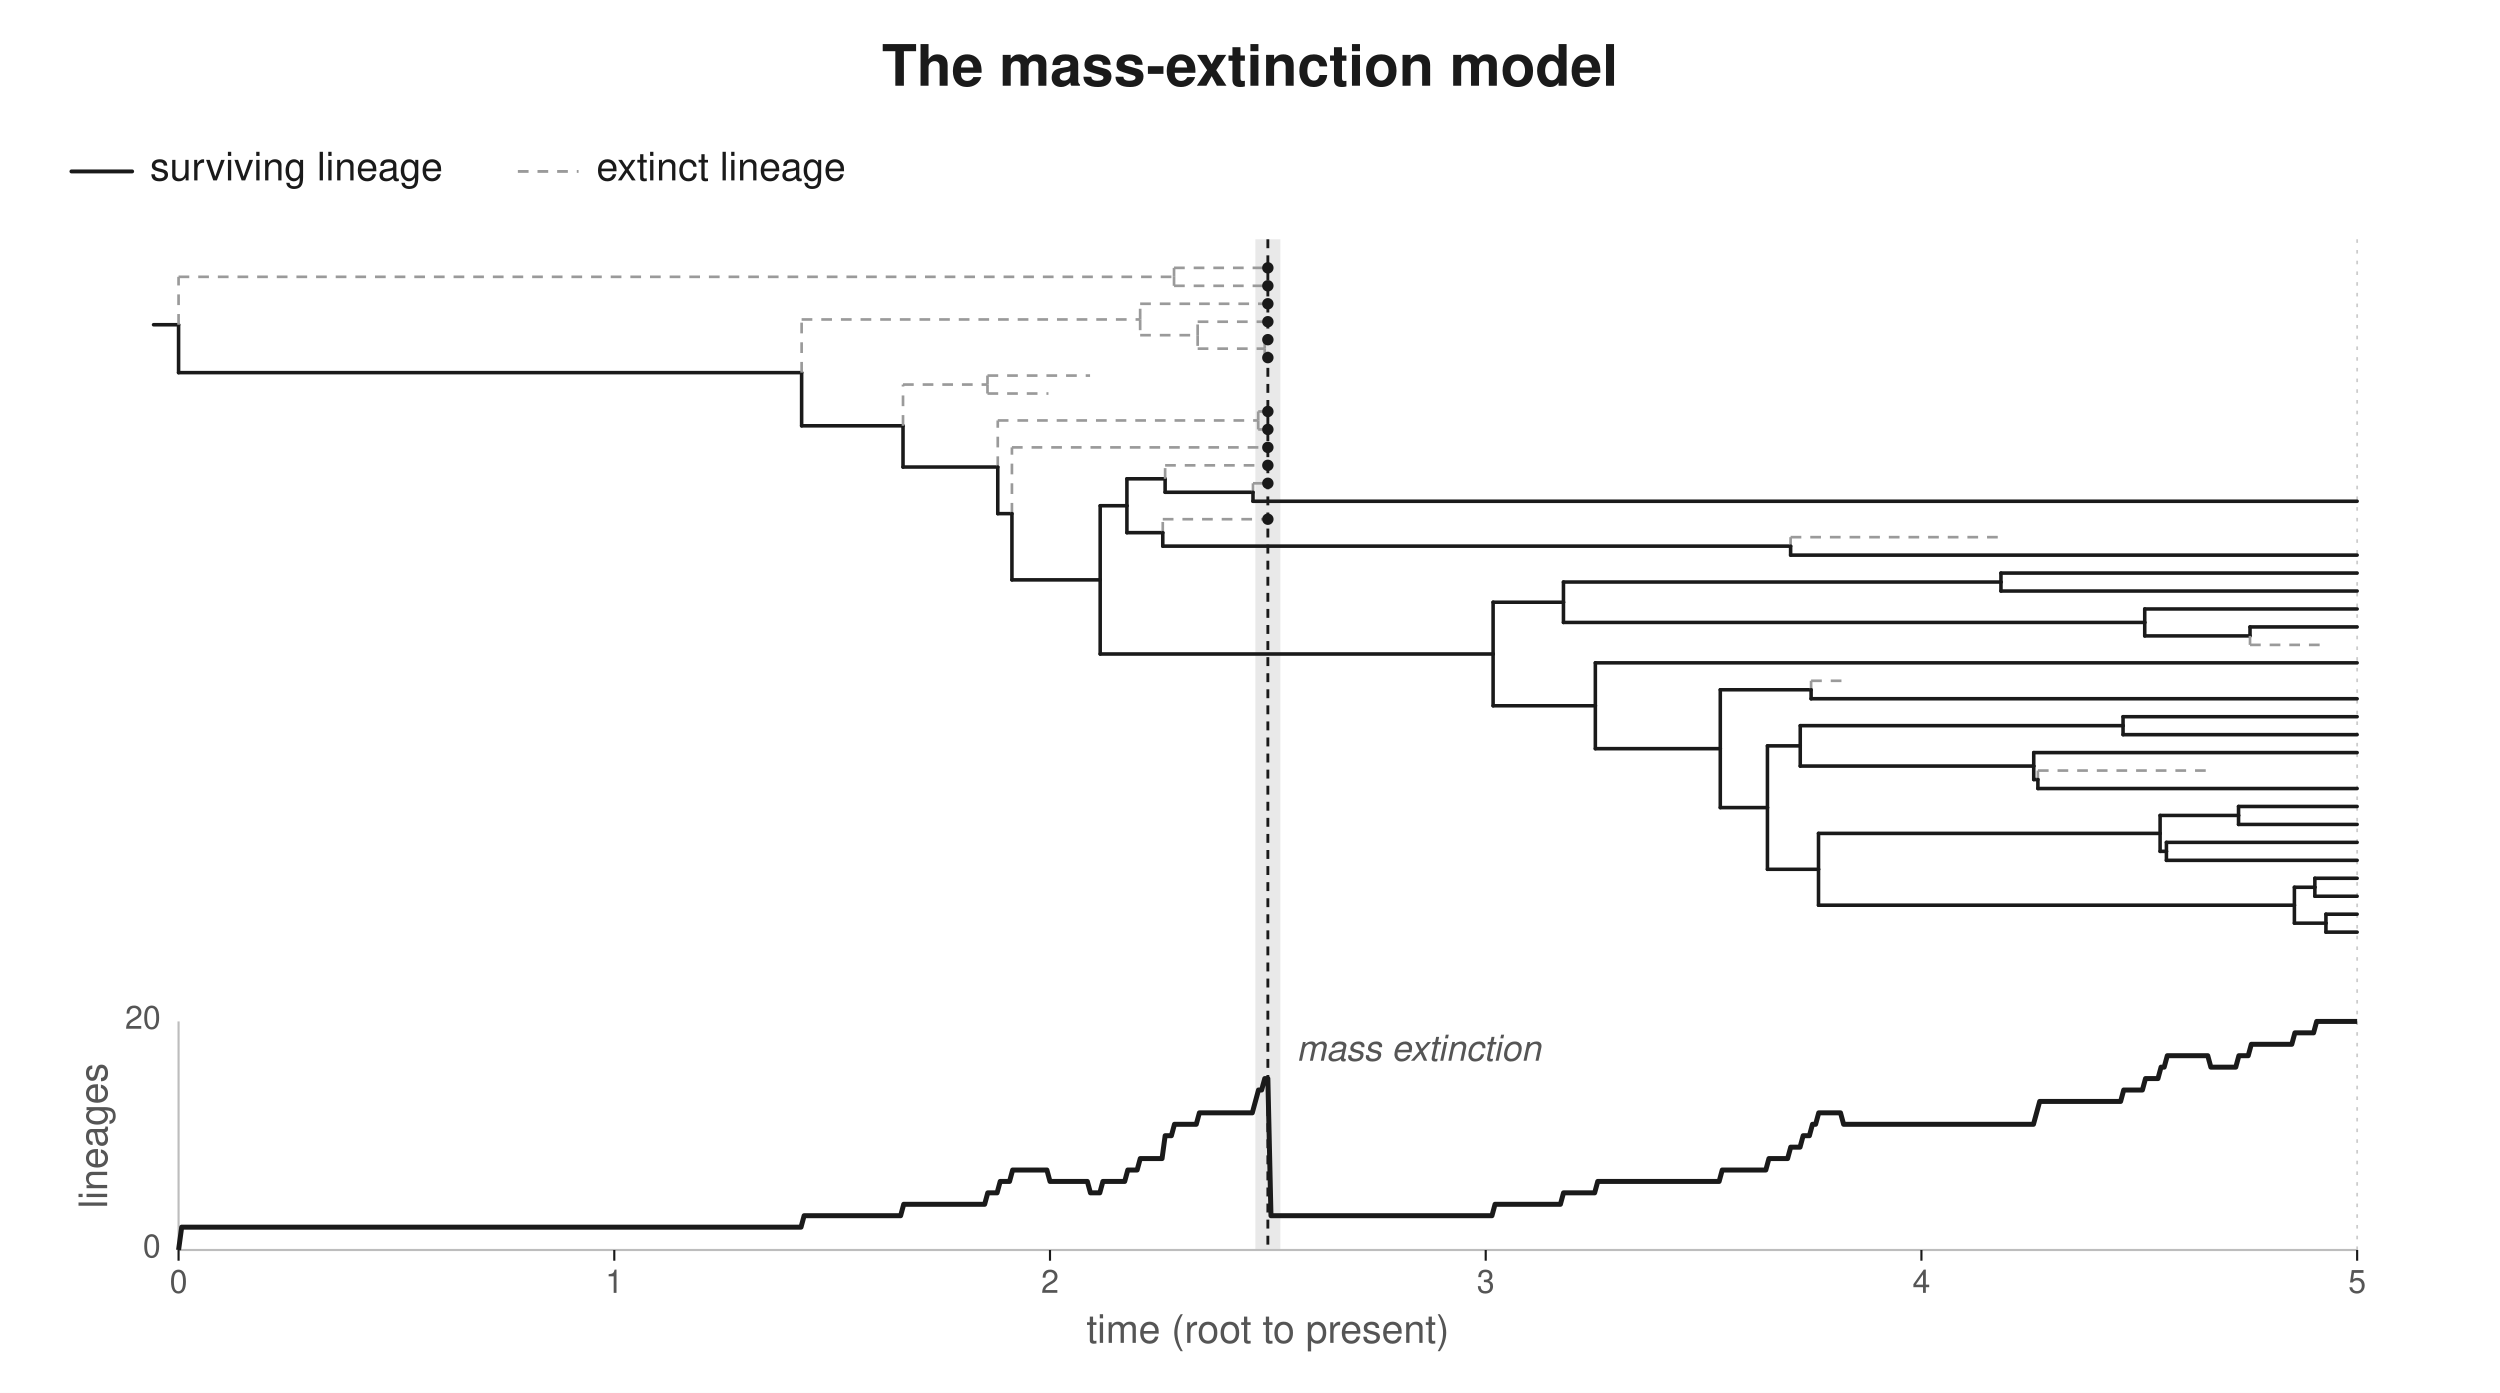
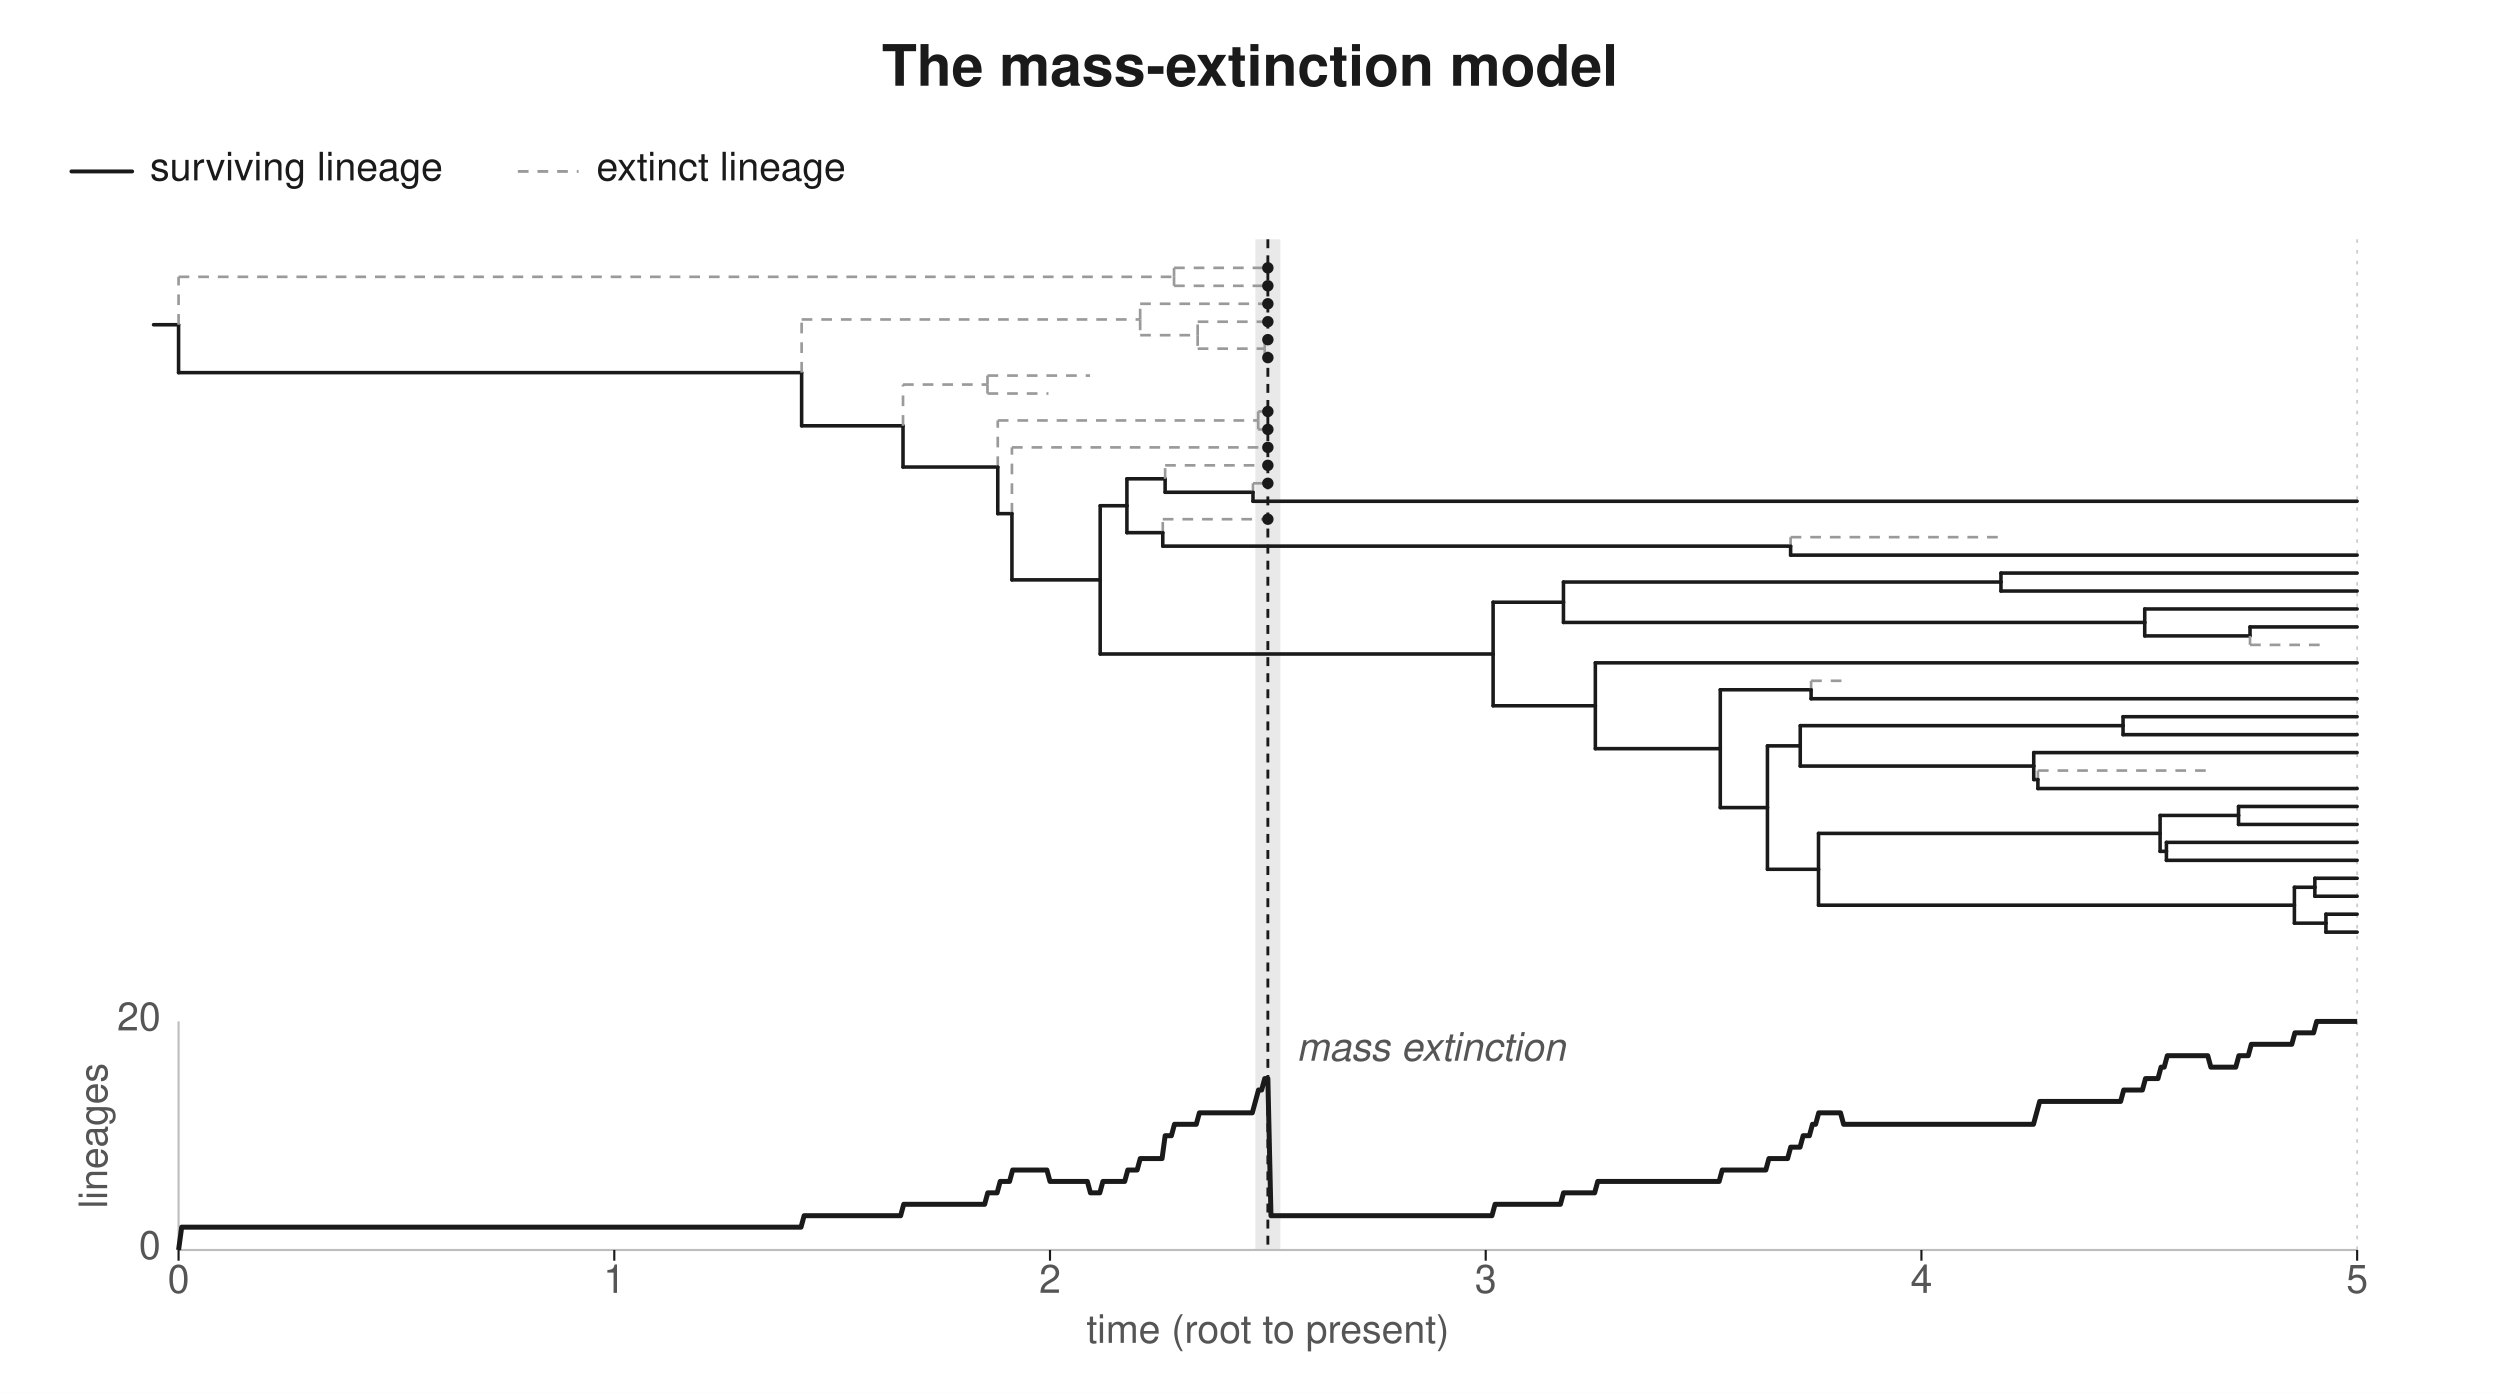
<svg xmlns="http://www.w3.org/2000/svg" width="1400" height="780" viewBox="0 0 1400 780">
  <defs>
</defs>
  <rect x="0" y="0" width="1400" height="780" fill="white" />
  <text x="700.0" y="48" font-size="32" font-family="Helvetica" text-anchor="middle" font-weight="bold" fill="#1a1a1a">The mass-extinction model</text>
  <path d="M40,96 L74,96" stroke="#1a1a1a" stroke-width="2.2" stroke-linecap="round" />
  <text x="84" y="96" font-size="22" font-family="Helvetica" text-anchor="start" dominant-baseline="central" fill="#1a1a1a">surviving lineage</text>
  <path d="M290,96 L324,96" stroke="#9a9a9a" stroke-width="1.6" stroke-dasharray="6,5" />
  <text x="334" y="96" font-size="22" font-family="Helvetica" text-anchor="start" dominant-baseline="central" fill="#1a1a1a">extinct lineage</text>
  <path d="M1320.0,134 L1320.0,700" stroke="#cccccc" stroke-width="1.0" stroke-dasharray="2,4" />
  <rect x="703.0" y="134" width="14" height="566" fill="#e9e9e9" />
  <path d="M710.0,134 L710.0,700" stroke="#1a1a1a" stroke-width="1.6" stroke-dasharray="5,4" />
  <path d="M86.0,181.852 L100.0,181.852" stroke="#1a1a1a" stroke-width="2.0" stroke-linecap="round" />
  <path d="M100.0,181.852 L100.0,208.677" stroke="#1a1a1a" stroke-width="2.0" stroke-linecap="round" />
  <path d="M100.0,181.852 L100.0,155.027" stroke="#9a9a9a" stroke-width="1.5" stroke-dasharray="6,5" stroke-linecap="butt" />
  <path d="M100.0,208.677 L448.91,208.677" stroke="#1a1a1a" stroke-width="2.0" stroke-linecap="round" />
  <path d="M448.91,208.677 L448.91,238.449" stroke="#1a1a1a" stroke-width="2.0" stroke-linecap="round" />
  <path d="M448.91,208.677 L448.91,178.905" stroke="#9a9a9a" stroke-width="1.5" stroke-dasharray="6,5" stroke-linecap="butt" />
  <path d="M448.91,238.449 L505.688,238.449" stroke="#1a1a1a" stroke-width="2.0" stroke-linecap="round" />
  <path d="M505.688,238.449 L505.688,261.547" stroke="#1a1a1a" stroke-width="2.0" stroke-linecap="round" />
  <path d="M505.688,238.449 L505.688,215.351" stroke="#9a9a9a" stroke-width="1.5" stroke-dasharray="6,5" stroke-linecap="butt" />
  <path d="M505.688,261.547 L558.75,261.547" stroke="#1a1a1a" stroke-width="2.0" stroke-linecap="round" />
  <path d="M558.75,261.547 L558.75,235.459" stroke="#9a9a9a" stroke-width="1.5" stroke-dasharray="6,5" stroke-linecap="butt" />
  <path d="M558.75,261.547 L558.75,287.635" stroke="#1a1a1a" stroke-width="2.0" stroke-linecap="round" />
  <path d="M558.75,235.459 L704.592,235.459" stroke="#9a9a9a" stroke-width="1.5" stroke-dasharray="6,5" stroke-linecap="butt" />
  <path d="M704.592,235.459 L704.592,230.432" stroke="#9a9a9a" stroke-width="1.5" stroke-dasharray="6,5" stroke-linecap="butt" />
  <path d="M704.592,235.459 L704.592,240.486" stroke="#9a9a9a" stroke-width="1.5" stroke-dasharray="6,5" stroke-linecap="butt" />
  <path d="M704.592,230.432 L710.0,230.432" stroke="#9a9a9a" stroke-width="1.5" stroke-dasharray="6,5" stroke-linecap="butt" />
  <path d="M704.592,240.486 L710.0,240.486" stroke="#9a9a9a" stroke-width="1.5" stroke-dasharray="6,5" stroke-linecap="butt" />
  <path d="M558.75,287.635 L566.681,287.635" stroke="#1a1a1a" stroke-width="2.0" stroke-linecap="round" />
  <path d="M566.681,287.635 L566.681,250.541" stroke="#9a9a9a" stroke-width="1.5" stroke-dasharray="6,5" stroke-linecap="butt" />
  <path d="M566.681,287.635 L566.681,324.728" stroke="#1a1a1a" stroke-width="2.0" stroke-linecap="round" />
  <path d="M566.681,250.541 L710.0,250.541" stroke="#9a9a9a" stroke-width="1.5" stroke-dasharray="6,5" stroke-linecap="butt" />
  <path d="M566.681,324.728 L616.105,324.728" stroke="#1a1a1a" stroke-width="2.0" stroke-linecap="round" />
  <path d="M616.105,324.728 L616.105,366.241" stroke="#1a1a1a" stroke-width="2.0" stroke-linecap="round" />
  <path d="M616.105,324.728 L616.105,283.216" stroke="#1a1a1a" stroke-width="2.0" stroke-linecap="round" />
  <path d="M616.105,366.241 L836.139,366.241" stroke="#1a1a1a" stroke-width="2.0" stroke-linecap="round" />
  <path d="M836.139,366.241 L836.139,395.225" stroke="#1a1a1a" stroke-width="2.0" stroke-linecap="round" />
  <path d="M836.139,366.241 L836.139,337.257" stroke="#1a1a1a" stroke-width="2.0" stroke-linecap="round" />
  <path d="M836.139,395.225 L893.393,395.225" stroke="#1a1a1a" stroke-width="2.0" stroke-linecap="round" />
  <path d="M893.393,395.225 L893.393,371.189" stroke="#1a1a1a" stroke-width="2.0" stroke-linecap="round" />
  <path d="M893.393,395.225 L893.393,419.26" stroke="#1a1a1a" stroke-width="2.0" stroke-linecap="round" />
  <path d="M893.393,371.189 L1320.0,371.189" stroke="#1a1a1a" stroke-width="2.0" stroke-linecap="round" />
  <path d="M893.393,419.26 L963.361,419.26" stroke="#1a1a1a" stroke-width="2.0" stroke-linecap="round" />
  <path d="M963.361,419.26 L963.361,452.25" stroke="#1a1a1a" stroke-width="2.0" stroke-linecap="round" />
  <path d="M963.361,419.26 L963.361,386.27" stroke="#1a1a1a" stroke-width="2.0" stroke-linecap="round" />
  <path d="M963.361,452.25 L989.768,452.25" stroke="#1a1a1a" stroke-width="2.0" stroke-linecap="round" />
  <path d="M989.768,452.25 L989.768,486.811" stroke="#1a1a1a" stroke-width="2.0" stroke-linecap="round" />
  <path d="M989.768,452.25 L989.768,417.689" stroke="#1a1a1a" stroke-width="2.0" stroke-linecap="round" />
  <path d="M989.768,486.811 L1018.364,486.811" stroke="#1a1a1a" stroke-width="2.0" stroke-linecap="round" />
  <path d="M1018.364,486.811 L1018.364,466.703" stroke="#1a1a1a" stroke-width="2.0" stroke-linecap="round" />
  <path d="M1018.364,486.811 L1018.364,506.919" stroke="#1a1a1a" stroke-width="2.0" stroke-linecap="round" />
  <path d="M1018.364,466.703 L1209.659,466.703" stroke="#1a1a1a" stroke-width="2.0" stroke-linecap="round" />
  <path d="M1209.659,466.703 L1209.659,456.649" stroke="#1a1a1a" stroke-width="2.0" stroke-linecap="round" />
  <path d="M1209.659,466.703 L1209.659,476.757" stroke="#1a1a1a" stroke-width="2.0" stroke-linecap="round" />
  <path d="M1209.659,456.649 L1253.581,456.649" stroke="#1a1a1a" stroke-width="2.0" stroke-linecap="round" />
  <path d="M1253.581,456.649 L1253.581,451.622" stroke="#1a1a1a" stroke-width="2.0" stroke-linecap="round" />
  <path d="M1253.581,456.649 L1253.581,461.676" stroke="#1a1a1a" stroke-width="2.0" stroke-linecap="round" />
  <path d="M1253.581,451.622 L1320.0,451.622" stroke="#1a1a1a" stroke-width="2.0" stroke-linecap="round" />
  <path d="M1253.581,461.676 L1320.0,461.676" stroke="#1a1a1a" stroke-width="2.0" stroke-linecap="round" />
  <path d="M1209.659,476.757 L1213.191,476.757" stroke="#1a1a1a" stroke-width="2.0" stroke-linecap="round" />
  <path d="M1213.191,476.757 L1213.191,471.73" stroke="#1a1a1a" stroke-width="2.0" stroke-linecap="round" />
  <path d="M1213.191,476.757 L1213.191,481.784" stroke="#1a1a1a" stroke-width="2.0" stroke-linecap="round" />
  <path d="M1213.191,471.73 L1320.0,471.73" stroke="#1a1a1a" stroke-width="2.0" stroke-linecap="round" />
  <path d="M1213.191,481.784 L1320.0,481.784" stroke="#1a1a1a" stroke-width="2.0" stroke-linecap="round" />
  <path d="M1018.364,506.919 L1284.864,506.919" stroke="#1a1a1a" stroke-width="2.0" stroke-linecap="round" />
  <path d="M1284.864,506.919 L1284.864,496.865" stroke="#1a1a1a" stroke-width="2.0" stroke-linecap="round" />
  <path d="M1284.864,506.919 L1284.864,516.973" stroke="#1a1a1a" stroke-width="2.0" stroke-linecap="round" />
  <path d="M1284.864,496.865 L1296.319,496.865" stroke="#1a1a1a" stroke-width="2.0" stroke-linecap="round" />
  <path d="M1296.319,496.865 L1296.319,491.838" stroke="#1a1a1a" stroke-width="2.0" stroke-linecap="round" />
  <path d="M1296.319,496.865 L1296.319,501.892" stroke="#1a1a1a" stroke-width="2.0" stroke-linecap="round" />
  <path d="M1296.319,491.838 L1320.0,491.838" stroke="#1a1a1a" stroke-width="2.0" stroke-linecap="round" />
  <path d="M1296.319,501.892 L1320.0,501.892" stroke="#1a1a1a" stroke-width="2.0" stroke-linecap="round" />
  <path d="M1284.864,516.973 L1302.518,516.973" stroke="#1a1a1a" stroke-width="2.0" stroke-linecap="round" />
  <path d="M1302.518,516.973 L1302.518,511.946" stroke="#1a1a1a" stroke-width="2.0" stroke-linecap="round" />
  <path d="M1302.518,516.973 L1302.518,522.0" stroke="#1a1a1a" stroke-width="2.0" stroke-linecap="round" />
  <path d="M1302.518,511.946 L1320.0,511.946" stroke="#1a1a1a" stroke-width="2.0" stroke-linecap="round" />
  <path d="M1302.518,522.0 L1320.0,522.0" stroke="#1a1a1a" stroke-width="2.0" stroke-linecap="round" />
  <path d="M989.768,417.689 L1008.138,417.689" stroke="#1a1a1a" stroke-width="2.0" stroke-linecap="round" />
  <path d="M1008.138,417.689 L1008.138,406.378" stroke="#1a1a1a" stroke-width="2.0" stroke-linecap="round" />
  <path d="M1008.138,417.689 L1008.138,429.0" stroke="#1a1a1a" stroke-width="2.0" stroke-linecap="round" />
  <path d="M1008.138,406.378 L1188.909,406.378" stroke="#1a1a1a" stroke-width="2.0" stroke-linecap="round" />
  <path d="M1188.909,406.378 L1188.909,401.351" stroke="#1a1a1a" stroke-width="2.0" stroke-linecap="round" />
  <path d="M1188.909,406.378 L1188.909,411.405" stroke="#1a1a1a" stroke-width="2.0" stroke-linecap="round" />
  <path d="M1188.909,401.351 L1320.0,401.351" stroke="#1a1a1a" stroke-width="2.0" stroke-linecap="round" />
  <path d="M1188.909,411.405 L1320.0,411.405" stroke="#1a1a1a" stroke-width="2.0" stroke-linecap="round" />
  <path d="M1008.138,429.0 L1138.893,429.0" stroke="#1a1a1a" stroke-width="2.0" stroke-linecap="round" />
  <path d="M1138.893,429.0 L1138.893,436.541" stroke="#1a1a1a" stroke-width="2.0" stroke-linecap="round" />
  <path d="M1138.893,429.0 L1138.893,421.459" stroke="#1a1a1a" stroke-width="2.0" stroke-linecap="round" />
  <path d="M1138.893,436.541 L1141.218,436.541" stroke="#1a1a1a" stroke-width="2.0" stroke-linecap="round" />
  <path d="M1141.218,436.541 L1141.218,431.514" stroke="#9a9a9a" stroke-width="1.5" stroke-dasharray="6,5" stroke-linecap="butt" />
  <path d="M1141.218,436.541 L1141.218,441.568" stroke="#1a1a1a" stroke-width="2.0" stroke-linecap="round" />
  <path d="M1141.218,431.514 L1237.799,431.514" stroke="#9a9a9a" stroke-width="1.5" stroke-dasharray="6,5" stroke-linecap="butt" />
  <path d="M1141.218,441.568 L1320.0,441.568" stroke="#1a1a1a" stroke-width="2.0" stroke-linecap="round" />
  <path d="M1138.893,421.459 L1320.0,421.459" stroke="#1a1a1a" stroke-width="2.0" stroke-linecap="round" />
  <path d="M963.361,386.27 L1014.215,386.27" stroke="#1a1a1a" stroke-width="2.0" stroke-linecap="round" />
  <path d="M1014.215,386.27 L1014.215,381.243" stroke="#9a9a9a" stroke-width="1.5" stroke-dasharray="6,5" stroke-linecap="butt" />
  <path d="M1014.215,386.27 L1014.215,391.297" stroke="#1a1a1a" stroke-width="2.0" stroke-linecap="round" />
  <path d="M1014.215,381.243 L1031.283,381.243" stroke="#9a9a9a" stroke-width="1.5" stroke-dasharray="6,5" stroke-linecap="butt" />
  <path d="M1014.215,391.297 L1320.0,391.297" stroke="#1a1a1a" stroke-width="2.0" stroke-linecap="round" />
  <path d="M836.139,337.257 L875.536,337.257" stroke="#1a1a1a" stroke-width="2.0" stroke-linecap="round" />
  <path d="M875.536,337.257 L875.536,325.946" stroke="#1a1a1a" stroke-width="2.0" stroke-linecap="round" />
  <path d="M875.536,337.257 L875.536,348.568" stroke="#1a1a1a" stroke-width="2.0" stroke-linecap="round" />
  <path d="M875.536,325.946 L1120.532,325.946" stroke="#1a1a1a" stroke-width="2.0" stroke-linecap="round" />
  <path d="M1120.532,325.946 L1120.532,320.919" stroke="#1a1a1a" stroke-width="2.0" stroke-linecap="round" />
  <path d="M1120.532,325.946 L1120.532,330.973" stroke="#1a1a1a" stroke-width="2.0" stroke-linecap="round" />
  <path d="M1120.532,320.919 L1320.0,320.919" stroke="#1a1a1a" stroke-width="2.0" stroke-linecap="round" />
  <path d="M1120.532,330.973 L1320.0,330.973" stroke="#1a1a1a" stroke-width="2.0" stroke-linecap="round" />
  <path d="M875.536,348.568 L1201.048,348.568" stroke="#1a1a1a" stroke-width="2.0" stroke-linecap="round" />
  <path d="M1201.048,348.568 L1201.048,341.027" stroke="#1a1a1a" stroke-width="2.0" stroke-linecap="round" />
  <path d="M1201.048,348.568 L1201.048,356.108" stroke="#1a1a1a" stroke-width="2.0" stroke-linecap="round" />
  <path d="M1201.048,341.027 L1320.0,341.027" stroke="#1a1a1a" stroke-width="2.0" stroke-linecap="round" />
  <path d="M1201.048,356.108 L1260.008,356.108" stroke="#1a1a1a" stroke-width="2.0" stroke-linecap="round" />
  <path d="M1260.008,356.108 L1260.008,351.081" stroke="#1a1a1a" stroke-width="2.0" stroke-linecap="round" />
  <path d="M1260.008,356.108 L1260.008,361.135" stroke="#9a9a9a" stroke-width="1.5" stroke-dasharray="6,5" stroke-linecap="butt" />
  <path d="M1260.008,351.081 L1320.0,351.081" stroke="#1a1a1a" stroke-width="2.0" stroke-linecap="round" />
  <path d="M1260.008,361.135 L1300.86,361.135" stroke="#9a9a9a" stroke-width="1.5" stroke-dasharray="6,5" stroke-linecap="butt" />
  <path d="M616.105,283.216 L631.067,283.216" stroke="#1a1a1a" stroke-width="2.0" stroke-linecap="round" />
  <path d="M631.067,283.216 L631.067,268.135" stroke="#1a1a1a" stroke-width="2.0" stroke-linecap="round" />
  <path d="M631.067,283.216 L631.067,298.297" stroke="#1a1a1a" stroke-width="2.0" stroke-linecap="round" />
  <path d="M631.067,268.135 L652.469,268.135" stroke="#1a1a1a" stroke-width="2.0" stroke-linecap="round" />
  <path d="M652.469,268.135 L652.469,275.676" stroke="#1a1a1a" stroke-width="2.0" stroke-linecap="round" />
  <path d="M652.469,268.135 L652.469,260.595" stroke="#9a9a9a" stroke-width="1.5" stroke-dasharray="6,5" stroke-linecap="butt" />
  <path d="M652.469,275.676 L701.676,275.676" stroke="#1a1a1a" stroke-width="2.0" stroke-linecap="round" />
  <path d="M701.676,275.676 L701.676,270.649" stroke="#9a9a9a" stroke-width="1.5" stroke-dasharray="6,5" stroke-linecap="butt" />
  <path d="M701.676,275.676 L701.676,280.703" stroke="#1a1a1a" stroke-width="2.0" stroke-linecap="round" />
  <path d="M701.676,270.649 L710.0,270.649" stroke="#9a9a9a" stroke-width="1.5" stroke-dasharray="6,5" stroke-linecap="butt" />
  <path d="M701.676,280.703 L1320.0,280.703" stroke="#1a1a1a" stroke-width="2.0" stroke-linecap="round" />
  <path d="M652.469,260.595 L710.0,260.595" stroke="#9a9a9a" stroke-width="1.5" stroke-dasharray="6,5" stroke-linecap="butt" />
  <path d="M631.067,298.297 L651.152,298.297" stroke="#1a1a1a" stroke-width="2.0" stroke-linecap="round" />
  <path d="M651.152,298.297 L651.152,290.757" stroke="#9a9a9a" stroke-width="1.5" stroke-dasharray="6,5" stroke-linecap="butt" />
  <path d="M651.152,298.297 L651.152,305.838" stroke="#1a1a1a" stroke-width="2.0" stroke-linecap="round" />
  <path d="M651.152,290.757 L710.0,290.757" stroke="#9a9a9a" stroke-width="1.5" stroke-dasharray="6,5" stroke-linecap="butt" />
  <path d="M651.152,305.838 L1002.744,305.838" stroke="#1a1a1a" stroke-width="2.0" stroke-linecap="round" />
  <path d="M1002.744,305.838 L1002.744,300.811" stroke="#9a9a9a" stroke-width="1.5" stroke-dasharray="6,5" stroke-linecap="butt" />
  <path d="M1002.744,305.838 L1002.744,310.865" stroke="#1a1a1a" stroke-width="2.0" stroke-linecap="round" />
  <path d="M1002.744,300.811 L1120.028,300.811" stroke="#9a9a9a" stroke-width="1.5" stroke-dasharray="6,5" stroke-linecap="butt" />
  <path d="M1002.744,310.865 L1320.0,310.865" stroke="#1a1a1a" stroke-width="2.0" stroke-linecap="round" />
  <path d="M505.688,215.351 L552.996,215.351" stroke="#9a9a9a" stroke-width="1.5" stroke-dasharray="6,5" stroke-linecap="butt" />
  <path d="M552.996,215.351 L552.996,210.324" stroke="#9a9a9a" stroke-width="1.5" stroke-dasharray="6,5" stroke-linecap="butt" />
  <path d="M552.996,215.351 L552.996,220.378" stroke="#9a9a9a" stroke-width="1.5" stroke-dasharray="6,5" stroke-linecap="butt" />
  <path d="M552.996,210.324 L610.436,210.324" stroke="#9a9a9a" stroke-width="1.5" stroke-dasharray="6,5" stroke-linecap="butt" />
  <path d="M552.996,220.378 L587.136,220.378" stroke="#9a9a9a" stroke-width="1.5" stroke-dasharray="6,5" stroke-linecap="butt" />
  <path d="M448.91,178.905 L638.488,178.905" stroke="#9a9a9a" stroke-width="1.5" stroke-dasharray="6,5" stroke-linecap="butt" />
  <path d="M638.488,178.905 L638.488,187.703" stroke="#9a9a9a" stroke-width="1.5" stroke-dasharray="6,5" stroke-linecap="butt" />
  <path d="M638.488,178.905 L638.488,170.108" stroke="#9a9a9a" stroke-width="1.5" stroke-dasharray="6,5" stroke-linecap="butt" />
  <path d="M638.488,187.703 L670.692,187.703" stroke="#9a9a9a" stroke-width="1.5" stroke-dasharray="6,5" stroke-linecap="butt" />
  <path d="M670.692,187.703 L670.692,180.162" stroke="#9a9a9a" stroke-width="1.5" stroke-dasharray="6,5" stroke-linecap="butt" />
  <path d="M670.692,187.703 L670.692,195.243" stroke="#9a9a9a" stroke-width="1.5" stroke-dasharray="6,5" stroke-linecap="butt" />
  <path d="M670.692,180.162 L710.0,180.162" stroke="#9a9a9a" stroke-width="1.5" stroke-dasharray="6,5" stroke-linecap="butt" />
  <path d="M670.692,195.243 L708.24,195.243" stroke="#9a9a9a" stroke-width="1.5" stroke-dasharray="6,5" stroke-linecap="butt" />
  <path d="M708.24,195.243 L708.24,190.216" stroke="#9a9a9a" stroke-width="1.5" stroke-dasharray="6,5" stroke-linecap="butt" />
  <path d="M708.24,195.243 L708.24,200.27" stroke="#9a9a9a" stroke-width="1.5" stroke-dasharray="6,5" stroke-linecap="butt" />
  <path d="M708.24,190.216 L710.0,190.216" stroke="#9a9a9a" stroke-width="1.5" stroke-dasharray="6,5" stroke-linecap="butt" />
  <path d="M708.24,200.27 L710.0,200.27" stroke="#9a9a9a" stroke-width="1.5" stroke-dasharray="6,5" stroke-linecap="butt" />
  <path d="M638.488,170.108 L710.0,170.108" stroke="#9a9a9a" stroke-width="1.5" stroke-dasharray="6,5" stroke-linecap="butt" />
  <path d="M100.0,155.027 L657.461,155.027" stroke="#9a9a9a" stroke-width="1.5" stroke-dasharray="6,5" stroke-linecap="butt" />
  <path d="M657.461,155.027 L657.461,150.0" stroke="#9a9a9a" stroke-width="1.5" stroke-dasharray="6,5" stroke-linecap="butt" />
  <path d="M657.461,155.027 L657.461,160.054" stroke="#9a9a9a" stroke-width="1.5" stroke-dasharray="6,5" stroke-linecap="butt" />
  <path d="M657.461,150.0 L710.0,150.0" stroke="#9a9a9a" stroke-width="1.5" stroke-dasharray="6,5" stroke-linecap="butt" />
  <path d="M657.461,160.054 L710.0,160.054" stroke="#9a9a9a" stroke-width="1.5" stroke-dasharray="6,5" stroke-linecap="butt" />
  <circle cx="710.0" cy="230.432" r="3.2" fill="#1a1a1a" />
  <circle cx="710.0" cy="240.486" r="3.2" fill="#1a1a1a" />
  <circle cx="710.0" cy="250.541" r="3.2" fill="#1a1a1a" />
  <circle cx="710.0" cy="270.649" r="3.2" fill="#1a1a1a" />
  <circle cx="710.0" cy="260.595" r="3.2" fill="#1a1a1a" />
  <circle cx="710.0" cy="290.757" r="3.2" fill="#1a1a1a" />
  <circle cx="710.0" cy="180.162" r="3.2" fill="#1a1a1a" />
  <circle cx="710.0" cy="190.216" r="3.2" fill="#1a1a1a" />
  <circle cx="710.0" cy="200.27" r="3.2" fill="#1a1a1a" />
  <circle cx="710.0" cy="170.108" r="3.2" fill="#1a1a1a" />
  <circle cx="710.0" cy="150.0" r="3.2" fill="#1a1a1a" />
  <circle cx="710.0" cy="160.054" r="3.2" fill="#1a1a1a" />
  <path d="M100,700 L1320,700" stroke="#bdbdbd" stroke-width="1.2" />
  <path d="M100,572 L100,700" stroke="#bdbdbd" stroke-width="1.2" />
  <path d="M100.0,700.0 L101.743,687.2 L103.486,687.2 L105.229,687.2 L106.971,687.2 L108.714,687.2 L110.457,687.2 L112.2,687.2 L113.943,687.2 L115.686,687.2 L117.429,687.2 L119.171,687.2 L120.914,687.2 L122.657,687.2 L124.4,687.2 L126.143,687.2 L127.886,687.2 L129.629,687.2 L131.371,687.2 L133.114,687.2 L134.857,687.2 L136.6,687.2 L138.343,687.2 L140.086,687.2 L141.829,687.2 L143.571,687.2 L145.314,687.2 L147.057,687.2 L148.8,687.2 L150.543,687.2 L152.286,687.2 L154.029,687.2 L155.771,687.2 L157.514,687.2 L159.257,687.2 L161.0,687.2 L162.743,687.2 L164.486,687.2 L166.229,687.2 L167.971,687.2 L169.714,687.2 L171.457,687.2 L173.2,687.2 L174.943,687.2 L176.686,687.2 L178.429,687.2 L180.171,687.2 L181.914,687.2 L183.657,687.2 L185.4,687.2 L187.143,687.2 L188.886,687.2 L190.629,687.2 L192.371,687.2 L194.114,687.2 L195.857,687.2 L197.6,687.2 L199.343,687.2 L201.086,687.2 L202.829,687.2 L204.571,687.2 L206.314,687.2 L208.057,687.2 L209.8,687.2 L211.543,687.2 L213.286,687.2 L215.029,687.2 L216.771,687.2 L218.514,687.2 L220.257,687.2 L222.0,687.2 L223.743,687.2 L225.486,687.2 L227.229,687.2 L228.971,687.2 L230.714,687.2 L232.457,687.2 L234.2,687.2 L235.943,687.2 L237.686,687.2 L239.429,687.2 L241.171,687.2 L242.914,687.2 L244.657,687.2 L246.4,687.2 L248.143,687.2 L249.886,687.2 L251.629,687.2 L253.371,687.2 L255.114,687.2 L256.857,687.2 L258.6,687.2 L260.343,687.2 L262.086,687.2 L263.829,687.2 L265.571,687.2 L267.314,687.2 L269.057,687.2 L270.8,687.2 L272.543,687.2 L274.286,687.2 L276.029,687.2 L277.771,687.2 L279.514,687.2 L281.257,687.2 L283.0,687.2 L284.743,687.2 L286.486,687.2 L288.229,687.2 L289.971,687.2 L291.714,687.2 L293.457,687.2 L295.2,687.2 L296.943,687.2 L298.686,687.2 L300.429,687.2 L302.171,687.2 L303.914,687.2 L305.657,687.2 L307.4,687.2 L309.143,687.2 L310.886,687.2 L312.629,687.2 L314.371,687.2 L316.114,687.2 L317.857,687.2 L319.6,687.2 L321.343,687.2 L323.086,687.2 L324.829,687.2 L326.571,687.2 L328.314,687.2 L330.057,687.2 L331.8,687.2 L333.543,687.2 L335.286,687.2 L337.029,687.2 L338.771,687.2 L340.514,687.2 L342.257,687.2 L344.0,687.2 L345.743,687.2 L347.486,687.2 L349.229,687.2 L350.971,687.2 L352.714,687.2 L354.457,687.2 L356.2,687.2 L357.943,687.2 L359.686,687.2 L361.429,687.2 L363.171,687.2 L364.914,687.2 L366.657,687.2 L368.4,687.2 L370.143,687.2 L371.886,687.2 L373.629,687.2 L375.371,687.2 L377.114,687.2 L378.857,687.2 L380.6,687.2 L382.343,687.2 L384.086,687.2 L385.829,687.2 L387.571,687.2 L389.314,687.2 L391.057,687.2 L392.8,687.2 L394.543,687.2 L396.286,687.2 L398.029,687.2 L399.771,687.2 L401.514,687.2 L403.257,687.2 L405.0,687.2 L406.743,687.2 L408.486,687.2 L410.229,687.2 L411.971,687.2 L413.714,687.2 L415.457,687.2 L417.2,687.2 L418.943,687.2 L420.686,687.2 L422.429,687.2 L424.171,687.2 L425.914,687.2 L427.657,687.2 L429.4,687.2 L431.143,687.2 L432.886,687.2 L434.629,687.2 L436.371,687.2 L438.114,687.2 L439.857,687.2 L441.6,687.2 L443.343,687.2 L445.086,687.2 L446.829,687.2 L448.571,687.2 L450.314,680.8 L452.057,680.8 L453.8,680.8 L455.543,680.8 L457.286,680.8 L459.029,680.8 L460.771,680.8 L462.514,680.8 L464.257,680.8 L466.0,680.8 L467.743,680.8 L469.486,680.8 L471.229,680.8 L472.971,680.8 L474.714,680.8 L476.457,680.8 L478.2,680.8 L479.943,680.8 L481.686,680.8 L483.429,680.8 L485.171,680.8 L486.914,680.8 L488.657,680.8 L490.4,680.8 L492.143,680.8 L493.886,680.8 L495.629,680.8 L497.371,680.8 L499.114,680.8 L500.857,680.8 L502.6,680.8 L504.343,680.8 L506.086,674.4 L507.829,674.4 L509.571,674.4 L511.314,674.4 L513.057,674.4 L514.8,674.4 L516.543,674.4 L518.286,674.4 L520.029,674.4 L521.771,674.4 L523.514,674.4 L525.257,674.4 L527.0,674.4 L528.743,674.4 L530.486,674.4 L532.229,674.4 L533.971,674.4 L535.714,674.4 L537.457,674.4 L539.2,674.4 L540.943,674.4 L542.686,674.4 L544.429,674.4 L546.171,674.4 L547.914,674.4 L549.657,674.4 L551.4,674.4 L553.143,668.0 L554.886,668.0 L556.629,668.0 L558.371,668.0 L560.114,661.6 L561.857,661.6 L563.6,661.6 L565.343,661.6 L567.086,655.2 L568.829,655.2 L570.571,655.2 L572.314,655.2 L574.057,655.2 L575.8,655.2 L577.543,655.2 L579.286,655.2 L581.029,655.2 L582.771,655.2 L584.514,655.2 L586.257,655.2 L588.0,661.6 L589.743,661.6 L591.486,661.6 L593.229,661.6 L594.971,661.6 L596.714,661.6 L598.457,661.6 L600.2,661.6 L601.943,661.6 L603.686,661.6 L605.429,661.6 L607.171,661.6 L608.914,661.6 L610.657,668.0 L612.4,668.0 L614.143,668.0 L615.886,668.0 L617.629,661.6 L619.371,661.6 L621.114,661.6 L622.857,661.6 L624.6,661.6 L626.343,661.6 L628.086,661.6 L629.829,661.6 L631.571,655.2 L633.314,655.2 L635.057,655.2 L636.8,655.2 L638.543,648.8 L640.286,648.8 L642.029,648.8 L643.771,648.8 L645.514,648.8 L647.257,648.8 L649.0,648.8 L650.743,648.8 L652.486,636.0 L654.229,636.0 L655.971,636.0 L657.714,629.6 L659.457,629.6 L661.2,629.6 L662.943,629.6 L664.686,629.6 L666.429,629.6 L668.171,629.6 L669.914,629.6 L671.657,623.2 L673.4,623.2 L675.143,623.2 L676.886,623.2 L678.629,623.2 L680.371,623.2 L682.114,623.2 L683.857,623.2 L685.6,623.2 L687.343,623.2 L689.086,623.2 L690.829,623.2 L692.571,623.2 L694.314,623.2 L696.057,623.2 L697.8,623.2 L699.543,623.2 L701.286,623.2 L703.029,616.8 L704.771,610.4 L706.514,610.4 L708.257,604.0 L710.0,604.0 L711.743,680.8 L713.486,680.8 L715.229,680.8 L716.971,680.8 L718.714,680.8 L720.457,680.8 L722.2,680.8 L723.943,680.8 L725.686,680.8 L727.429,680.8 L729.171,680.8 L730.914,680.8 L732.657,680.8 L734.4,680.8 L736.143,680.8 L737.886,680.8 L739.629,680.8 L741.371,680.8 L743.114,680.8 L744.857,680.8 L746.6,680.8 L748.343,680.8 L750.086,680.8 L751.829,680.8 L753.571,680.8 L755.314,680.8 L757.057,680.8 L758.8,680.8 L760.543,680.8 L762.286,680.8 L764.029,680.8 L765.771,680.8 L767.514,680.8 L769.257,680.8 L771.0,680.8 L772.743,680.8 L774.486,680.8 L776.229,680.8 L777.971,680.8 L779.714,680.8 L781.457,680.8 L783.2,680.8 L784.943,680.8 L786.686,680.8 L788.429,680.8 L790.171,680.8 L791.914,680.8 L793.657,680.8 L795.4,680.8 L797.143,680.8 L798.886,680.8 L800.629,680.8 L802.371,680.8 L804.114,680.8 L805.857,680.8 L807.6,680.8 L809.343,680.8 L811.086,680.8 L812.829,680.8 L814.571,680.8 L816.314,680.8 L818.057,680.8 L819.8,680.8 L821.543,680.8 L823.286,680.8 L825.029,680.8 L826.771,680.8 L828.514,680.8 L830.257,680.8 L832.0,680.8 L833.743,680.8 L835.486,680.8 L837.229,674.4 L838.971,674.4 L840.714,674.4 L842.457,674.4 L844.2,674.4 L845.943,674.4 L847.686,674.4 L849.429,674.4 L851.171,674.4 L852.914,674.4 L854.657,674.4 L856.4,674.4 L858.143,674.4 L859.886,674.4 L861.629,674.4 L863.371,674.4 L865.114,674.4 L866.857,674.4 L868.6,674.4 L870.343,674.4 L872.086,674.4 L873.829,674.4 L875.571,668.0 L877.314,668.0 L879.057,668.0 L880.8,668.0 L882.543,668.0 L884.286,668.0 L886.029,668.0 L887.771,668.0 L889.514,668.0 L891.257,668.0 L893.0,668.0 L894.743,661.6 L896.486,661.6 L898.229,661.6 L899.971,661.6 L901.714,661.6 L903.457,661.6 L905.2,661.6 L906.943,661.6 L908.686,661.6 L910.429,661.6 L912.171,661.6 L913.914,661.6 L915.657,661.6 L917.4,661.6 L919.143,661.6 L920.886,661.6 L922.629,661.6 L924.371,661.6 L926.114,661.6 L927.857,661.6 L929.6,661.6 L931.343,661.6 L933.086,661.6 L934.829,661.6 L936.571,661.6 L938.314,661.6 L940.057,661.6 L941.8,661.6 L943.543,661.6 L945.286,661.6 L947.029,661.6 L948.771,661.6 L950.514,661.6 L952.257,661.6 L954.0,661.6 L955.743,661.6 L957.486,661.6 L959.229,661.6 L960.971,661.6 L962.714,661.6 L964.457,655.2 L966.2,655.2 L967.943,655.2 L969.686,655.2 L971.429,655.2 L973.171,655.2 L974.914,655.2 L976.657,655.2 L978.4,655.2 L980.143,655.2 L981.886,655.2 L983.629,655.2 L985.371,655.2 L987.114,655.2 L988.857,655.2 L990.6,648.8 L992.343,648.8 L994.086,648.8 L995.829,648.8 L997.571,648.8 L999.314,648.8 L1001.057,648.8 L1002.8,642.4 L1004.543,642.4 L1006.286,642.4 L1008.029,642.4 L1009.771,636.0 L1011.514,636.0 L1013.257,636.0 L1015.0,629.6 L1016.743,629.6 L1018.486,623.2 L1020.229,623.2 L1021.971,623.2 L1023.714,623.2 L1025.457,623.2 L1027.2,623.2 L1028.943,623.2 L1030.686,623.2 L1032.429,629.6 L1034.171,629.6 L1035.914,629.6 L1037.657,629.6 L1039.4,629.6 L1041.143,629.6 L1042.886,629.6 L1044.629,629.6 L1046.371,629.6 L1048.114,629.6 L1049.857,629.6 L1051.6,629.6 L1053.343,629.6 L1055.086,629.6 L1056.829,629.6 L1058.571,629.6 L1060.314,629.6 L1062.057,629.6 L1063.8,629.6 L1065.543,629.6 L1067.286,629.6 L1069.029,629.6 L1070.771,629.6 L1072.514,629.6 L1074.257,629.6 L1076.0,629.6 L1077.743,629.6 L1079.486,629.6 L1081.229,629.6 L1082.971,629.6 L1084.714,629.6 L1086.457,629.6 L1088.2,629.6 L1089.943,629.6 L1091.686,629.6 L1093.429,629.6 L1095.171,629.6 L1096.914,629.6 L1098.657,629.6 L1100.4,629.6 L1102.143,629.6 L1103.886,629.6 L1105.629,629.6 L1107.371,629.6 L1109.114,629.6 L1110.857,629.6 L1112.6,629.6 L1114.343,629.6 L1116.086,629.6 L1117.829,629.6 L1119.571,629.6 L1121.314,629.6 L1123.057,629.6 L1124.8,629.6 L1126.543,629.6 L1128.286,629.6 L1130.029,629.6 L1131.771,629.6 L1133.514,629.6 L1135.257,629.6 L1137.0,629.6 L1138.743,629.6 L1140.486,623.2 L1142.229,616.8 L1143.971,616.8 L1145.714,616.8 L1147.457,616.8 L1149.2,616.8 L1150.943,616.8 L1152.686,616.8 L1154.429,616.8 L1156.171,616.8 L1157.914,616.8 L1159.657,616.8 L1161.4,616.8 L1163.143,616.8 L1164.886,616.8 L1166.629,616.8 L1168.371,616.8 L1170.114,616.8 L1171.857,616.8 L1173.6,616.8 L1175.343,616.8 L1177.086,616.8 L1178.829,616.8 L1180.571,616.8 L1182.314,616.8 L1184.057,616.8 L1185.8,616.8 L1187.543,616.8 L1189.286,610.4 L1191.029,610.4 L1192.771,610.4 L1194.514,610.4 L1196.257,610.4 L1198.0,610.4 L1199.743,610.4 L1201.486,604.0 L1203.229,604.0 L1204.971,604.0 L1206.714,604.0 L1208.457,604.0 L1210.2,597.6 L1211.943,597.6 L1213.686,591.2 L1215.429,591.2 L1217.171,591.2 L1218.914,591.2 L1220.657,591.2 L1222.4,591.2 L1224.143,591.2 L1225.886,591.2 L1227.629,591.2 L1229.371,591.2 L1231.114,591.2 L1232.857,591.2 L1234.6,591.2 L1236.343,591.2 L1238.086,597.6 L1239.829,597.6 L1241.571,597.6 L1243.314,597.6 L1245.057,597.6 L1246.8,597.6 L1248.543,597.6 L1250.286,597.6 L1252.029,597.6 L1253.771,591.2 L1255.514,591.2 L1257.257,591.2 L1259.0,591.2 L1260.743,584.8 L1262.486,584.8 L1264.229,584.8 L1265.971,584.8 L1267.714,584.8 L1269.457,584.8 L1271.2,584.8 L1272.943,584.8 L1274.686,584.8 L1276.429,584.8 L1278.171,584.8 L1279.914,584.8 L1281.657,584.8 L1283.4,584.8 L1285.143,578.4 L1286.886,578.4 L1288.629,578.4 L1290.371,578.4 L1292.114,578.4 L1293.857,578.4 L1295.6,578.4 L1297.343,572.0 L1299.086,572.0 L1300.829,572.0 L1302.571,572.0 L1304.314,572.0 L1306.057,572.0 L1307.8,572.0 L1309.543,572.0 L1311.286,572.0 L1313.029,572.0 L1314.771,572.0 L1316.514,572.0 L1318.257,572.0 L1320.0,572.0" fill="none" stroke="#1a1a1a" stroke-width="2.8" stroke-linejoin="round" />
-   <text x="90" y="700.0" font-size="18" font-family="Helvetica" text-anchor="end" dominant-baseline="central" fill="#555">0</text>
-   <text x="90" y="572.0" font-size="18" font-family="Helvetica" text-anchor="end" dominant-baseline="central" fill="#555">20</text>
+   <text x="90" y="700.0" font-size="22" font-family="Helvetica" text-anchor="end" dominant-baseline="central" fill="#555">0</text>
+   <text x="90" y="572.0" font-size="22" font-family="Helvetica" text-anchor="end" dominant-baseline="central" fill="#555">20</text>
  <text x="60" y="636.0" font-size="22" font-family="Helvetica" text-anchor="middle" fill="#555" transform="rotate(-90 60 636.0)">lineages</text>
-   <text x="726.0" y="594" font-size="20" font-family="Helvetica" text-anchor="start" fill="#555" font-style="italic">mass extinction</text>
+   <text x="726.0" y="594" font-size="22" font-family="Helvetica" text-anchor="start" fill="#555" font-style="italic">mass extinction</text>
  <path d="M100.0,700 L100.0,706" stroke="#1a1a1a" stroke-width="1.2" />
-   <text x="100.0" y="724" font-size="18" font-family="Helvetica" text-anchor="middle" fill="#555">0</text>
+   <text x="100.0" y="724" font-size="22" font-family="Helvetica" text-anchor="middle" fill="#555">0</text>
  <path d="M344.0,700 L344.0,706" stroke="#1a1a1a" stroke-width="1.2" />
-   <text x="344.0" y="724" font-size="18" font-family="Helvetica" text-anchor="middle" fill="#555">1</text>
+   <text x="344.0" y="724" font-size="22" font-family="Helvetica" text-anchor="middle" fill="#555">1</text>
  <path d="M588.0,700 L588.0,706" stroke="#1a1a1a" stroke-width="1.2" />
-   <text x="588.0" y="724" font-size="18" font-family="Helvetica" text-anchor="middle" fill="#555">2</text>
+   <text x="588.0" y="724" font-size="22" font-family="Helvetica" text-anchor="middle" fill="#555">2</text>
  <path d="M832.0,700 L832.0,706" stroke="#1a1a1a" stroke-width="1.2" />
-   <text x="832.0" y="724" font-size="18" font-family="Helvetica" text-anchor="middle" fill="#555">3</text>
+   <text x="832.0" y="724" font-size="22" font-family="Helvetica" text-anchor="middle" fill="#555">3</text>
  <path d="M1076.0,700 L1076.0,706" stroke="#1a1a1a" stroke-width="1.2" />
-   <text x="1076.0" y="724" font-size="18" font-family="Helvetica" text-anchor="middle" fill="#555">4</text>
+   <text x="1076.0" y="724" font-size="22" font-family="Helvetica" text-anchor="middle" fill="#555">4</text>
  <path d="M1320.0,700 L1320.0,706" stroke="#1a1a1a" stroke-width="1.2" />
-   <text x="1320.0" y="724" font-size="18" font-family="Helvetica" text-anchor="middle" fill="#555">5</text>
+   <text x="1320.0" y="724" font-size="22" font-family="Helvetica" text-anchor="middle" fill="#555">5</text>
  <text x="710.0" y="752" font-size="22" font-family="Helvetica" text-anchor="middle" fill="#555">time (root to present)</text>
</svg>
